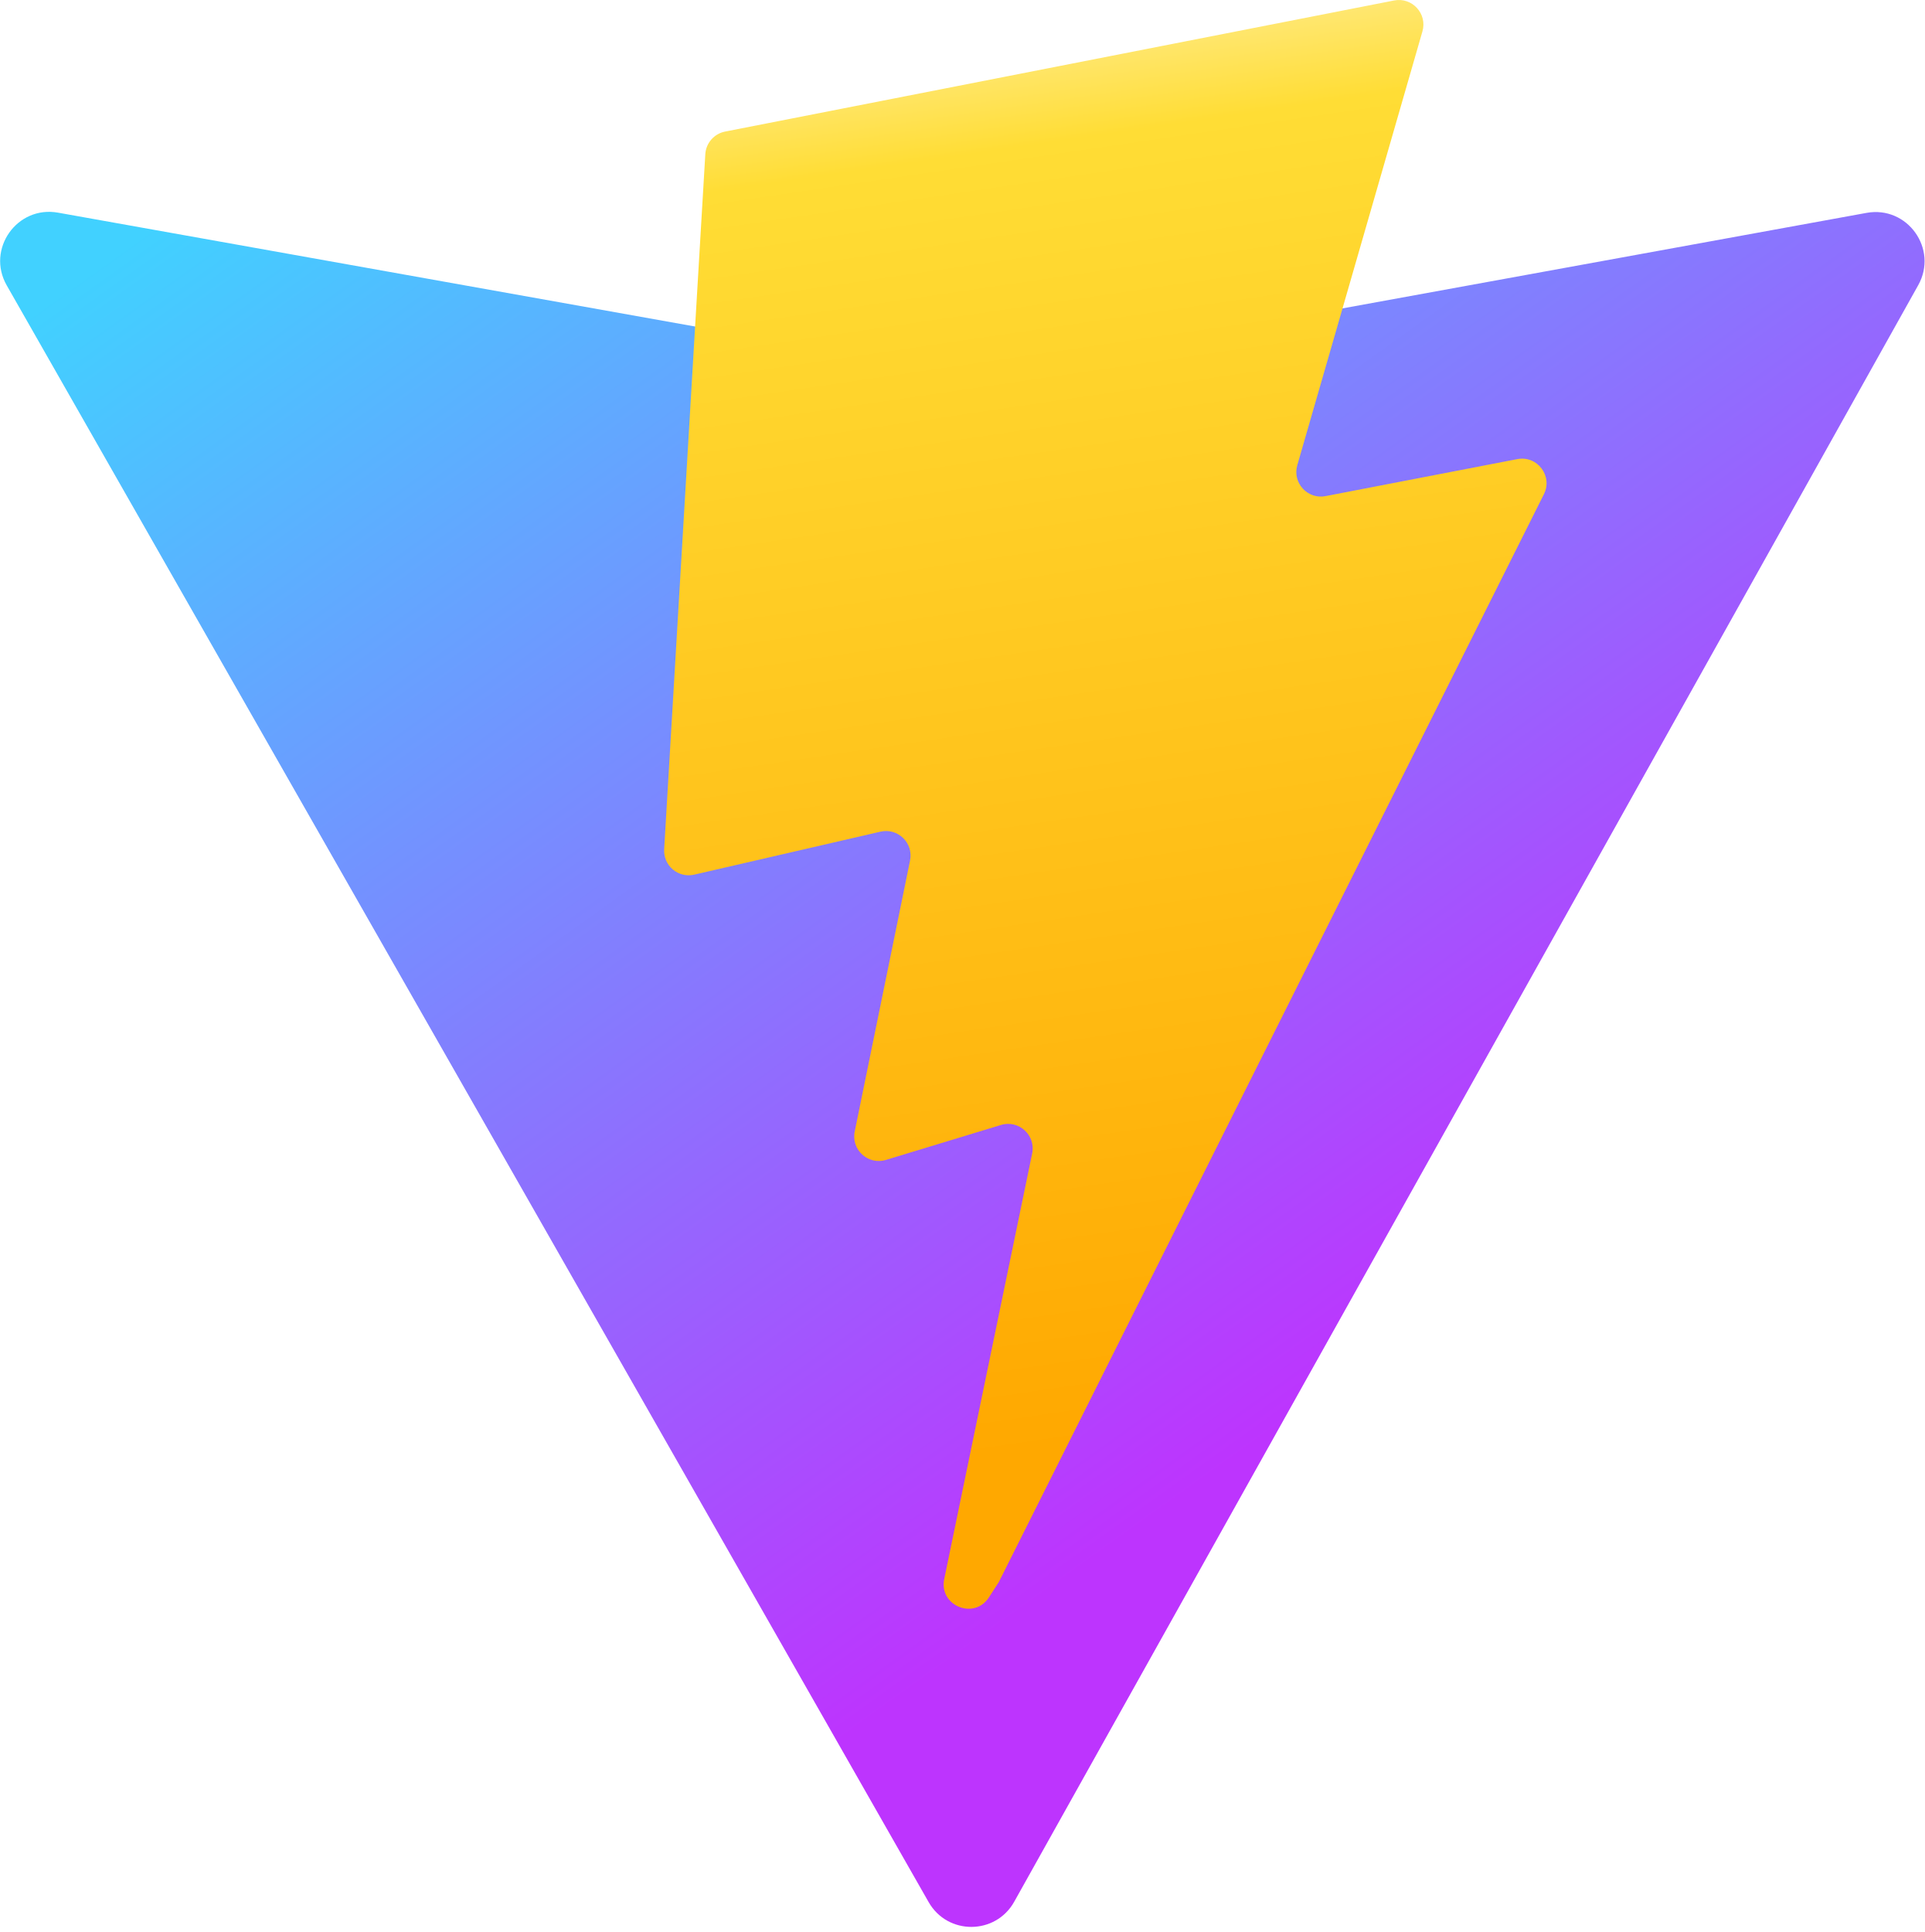
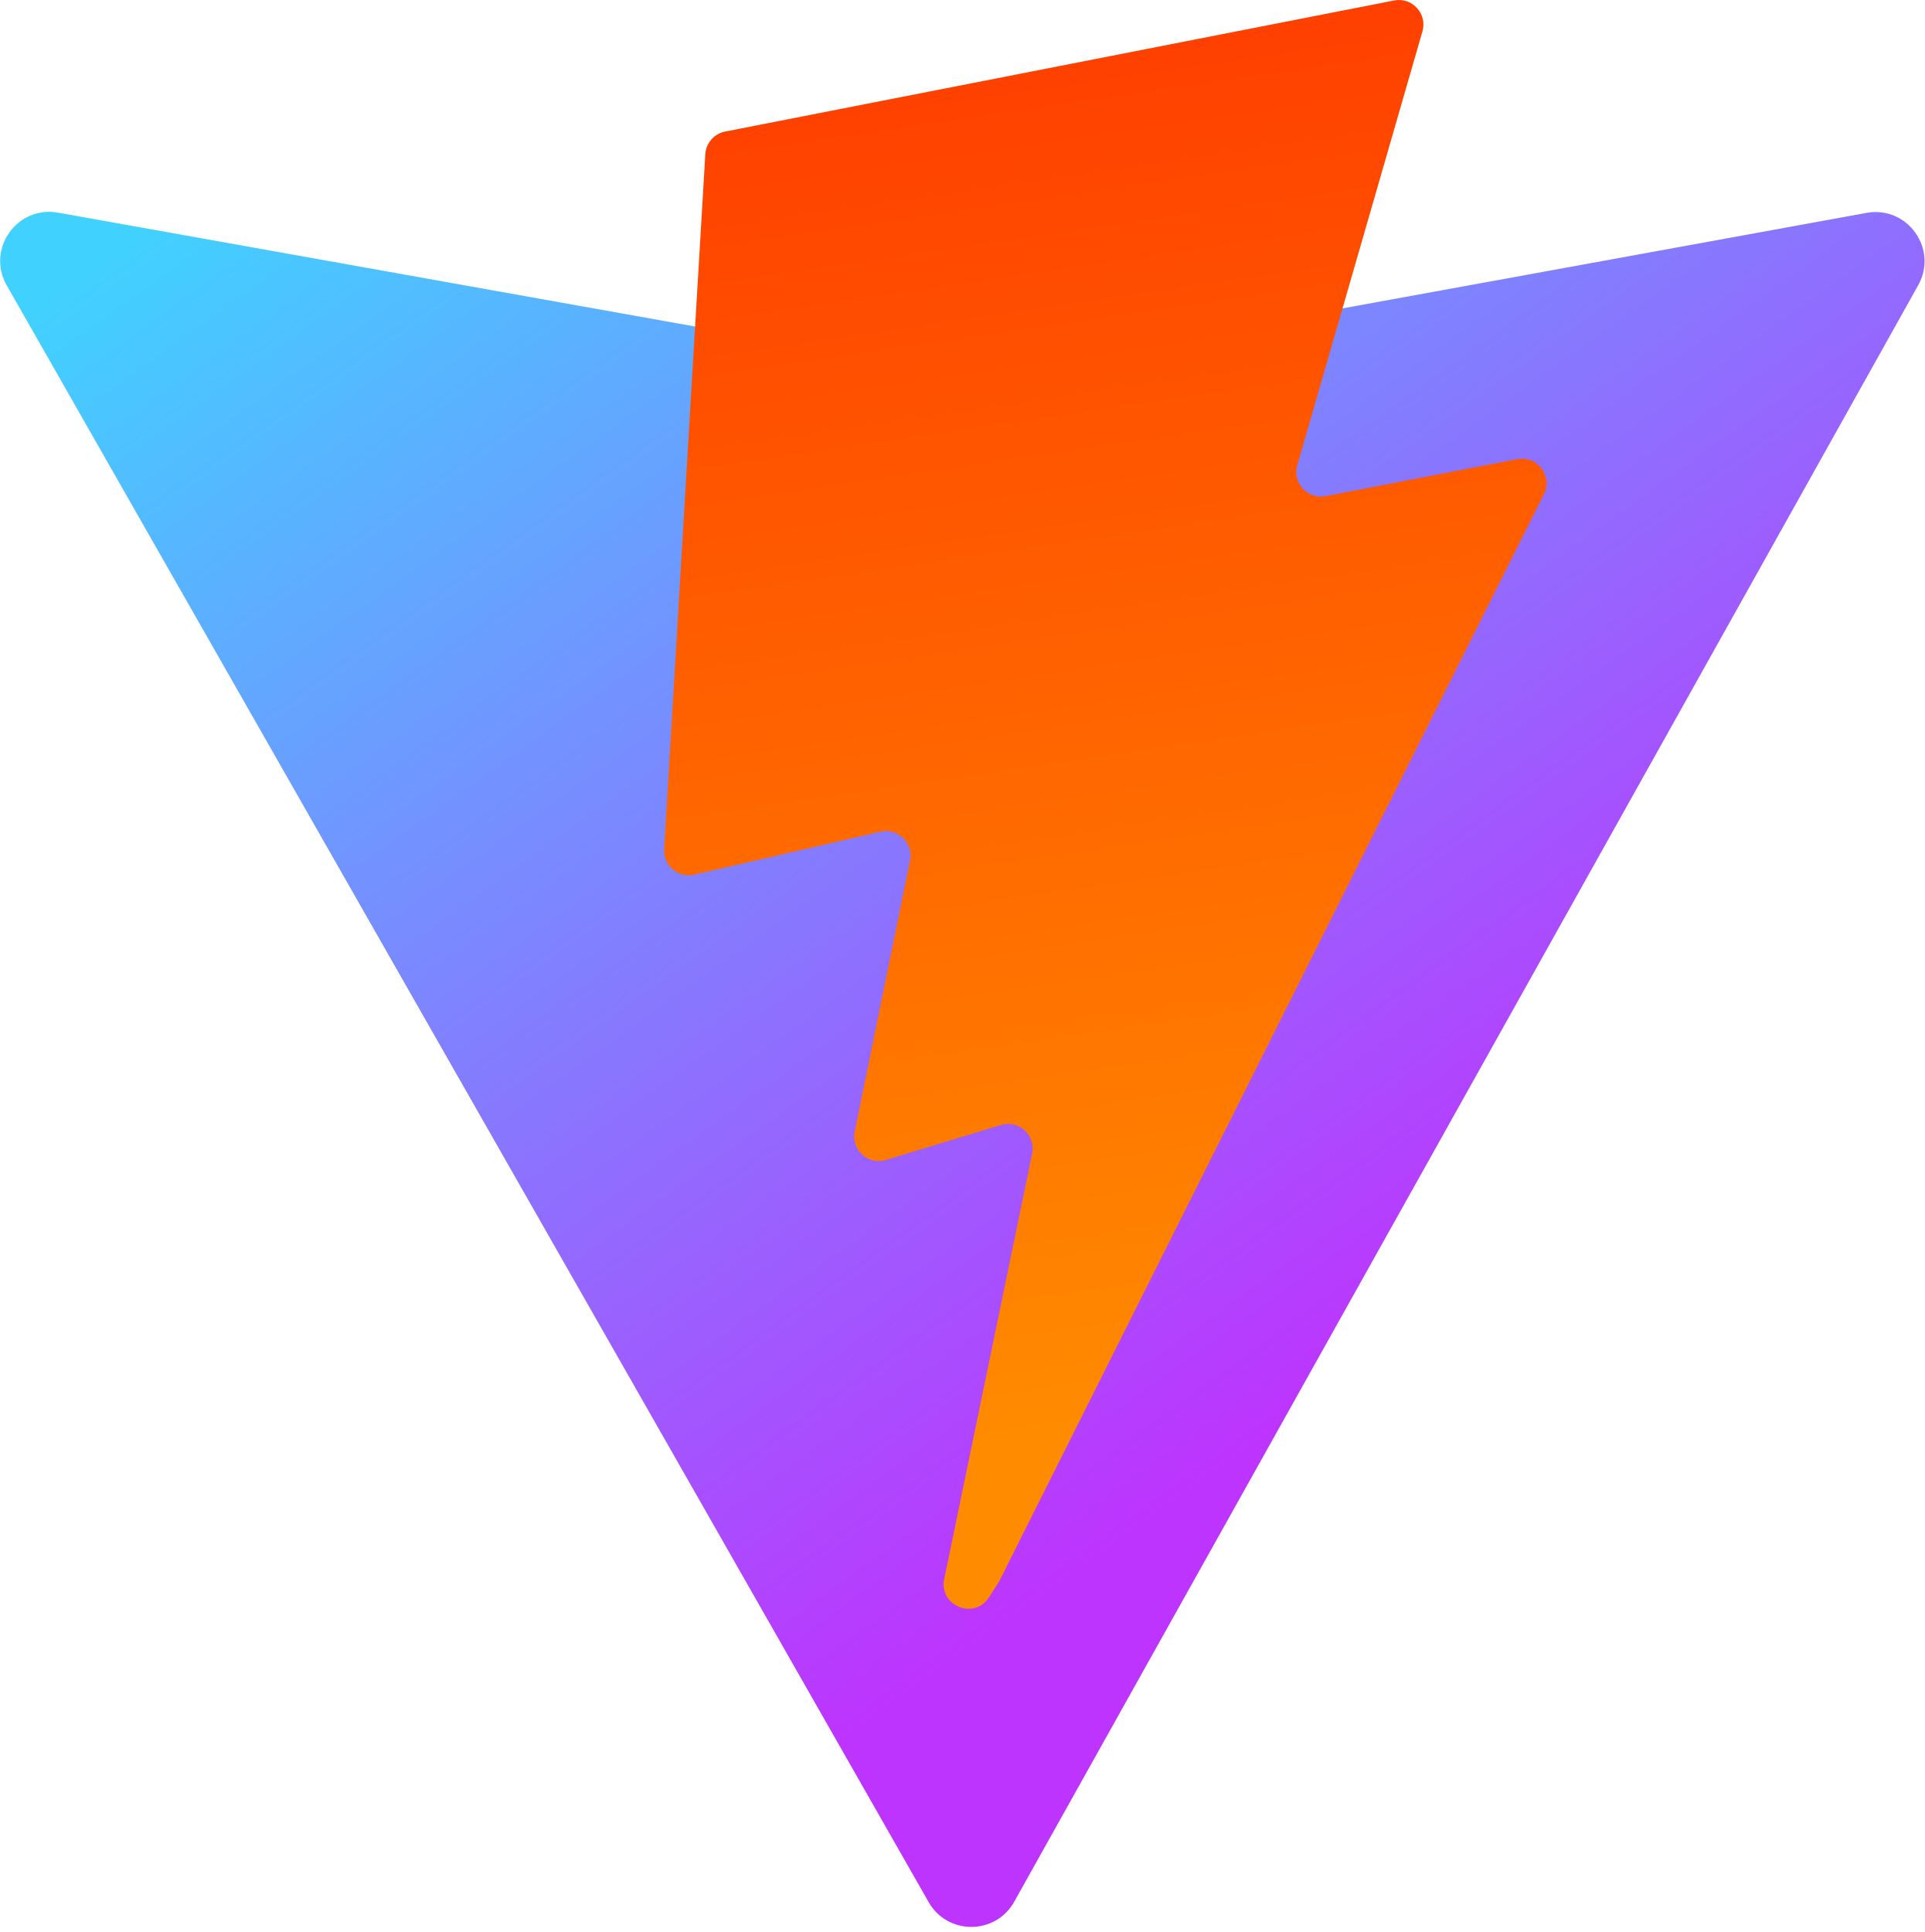
<svg xmlns="http://www.w3.org/2000/svg" aria-hidden="true" role="img" class="iconify iconify--logos" width="31.88" height="32" preserveAspectRatio="xMidYMid meet" viewBox="0 0 256 257">
  <defs>
    <linearGradient id="IconifyId1813088fe1fbc01fb466" x1="-.828%" x2="57.636%" y1="7.652%" y2="78.411%">
      <stop offset="0%" stop-color="#41D1FF" />
      <stop offset="100%" stop-color="#BD34FE" />
    </linearGradient>
    <linearGradient id="IconifyId1813088fe1fbc01fb467" x1="43.376%" x2="50.316%" y1="2.242%" y2="89.03%">
-       <stop offset="0%" stop-color="#FFEA83" />
-       <stop offset="8.333%" stop-color="#FFDD35" />
-       <stop offset="100%" stop-color="#FFA800" />
+       <stop offset="0%" stop-color="#FF3E00" />
+       <stop offset="100%" stop-color="#FF8C00" />
    </linearGradient>
  </defs>
  <path fill="url(#IconifyId1813088fe1fbc01fb466)" d="M255.153 37.938L134.897 252.976c-2.483 4.44-8.862 4.466-11.382.048L.875 37.958c-2.746-4.814 1.371-10.646 6.827-9.67l120.385 21.517a6.537 6.537 0 0 0 2.322-.004l117.867-21.483c5.438-.991 9.574 4.796 6.877 9.62Z" />
  <path fill="url(#IconifyId1813088fe1fbc01fb467)" d="M185.432.063L96.44 17.501a3.268 3.268 0 0 0-2.634 3.014l-5.474 92.456a3.268 3.268 0 0 0 3.997 3.378l24.777-5.718c2.318-.535 4.413 1.507 3.936 3.838l-7.361 36.047c-.495 2.426 1.782 4.5 4.151 3.78l15.304-4.649c2.372-.72 4.652 1.36 4.15 3.788l-11.698 56.621c-.732 3.542 3.979 5.473 5.943 2.437l1.313-2.028l72.516-144.72c1.215-2.423-.88-5.186-3.54-4.672l-25.505 4.922c-2.396.462-4.435-1.77-3.759-4.114l16.646-57.705c.677-2.35-1.37-4.583-3.769-4.113Z" />
</svg>
